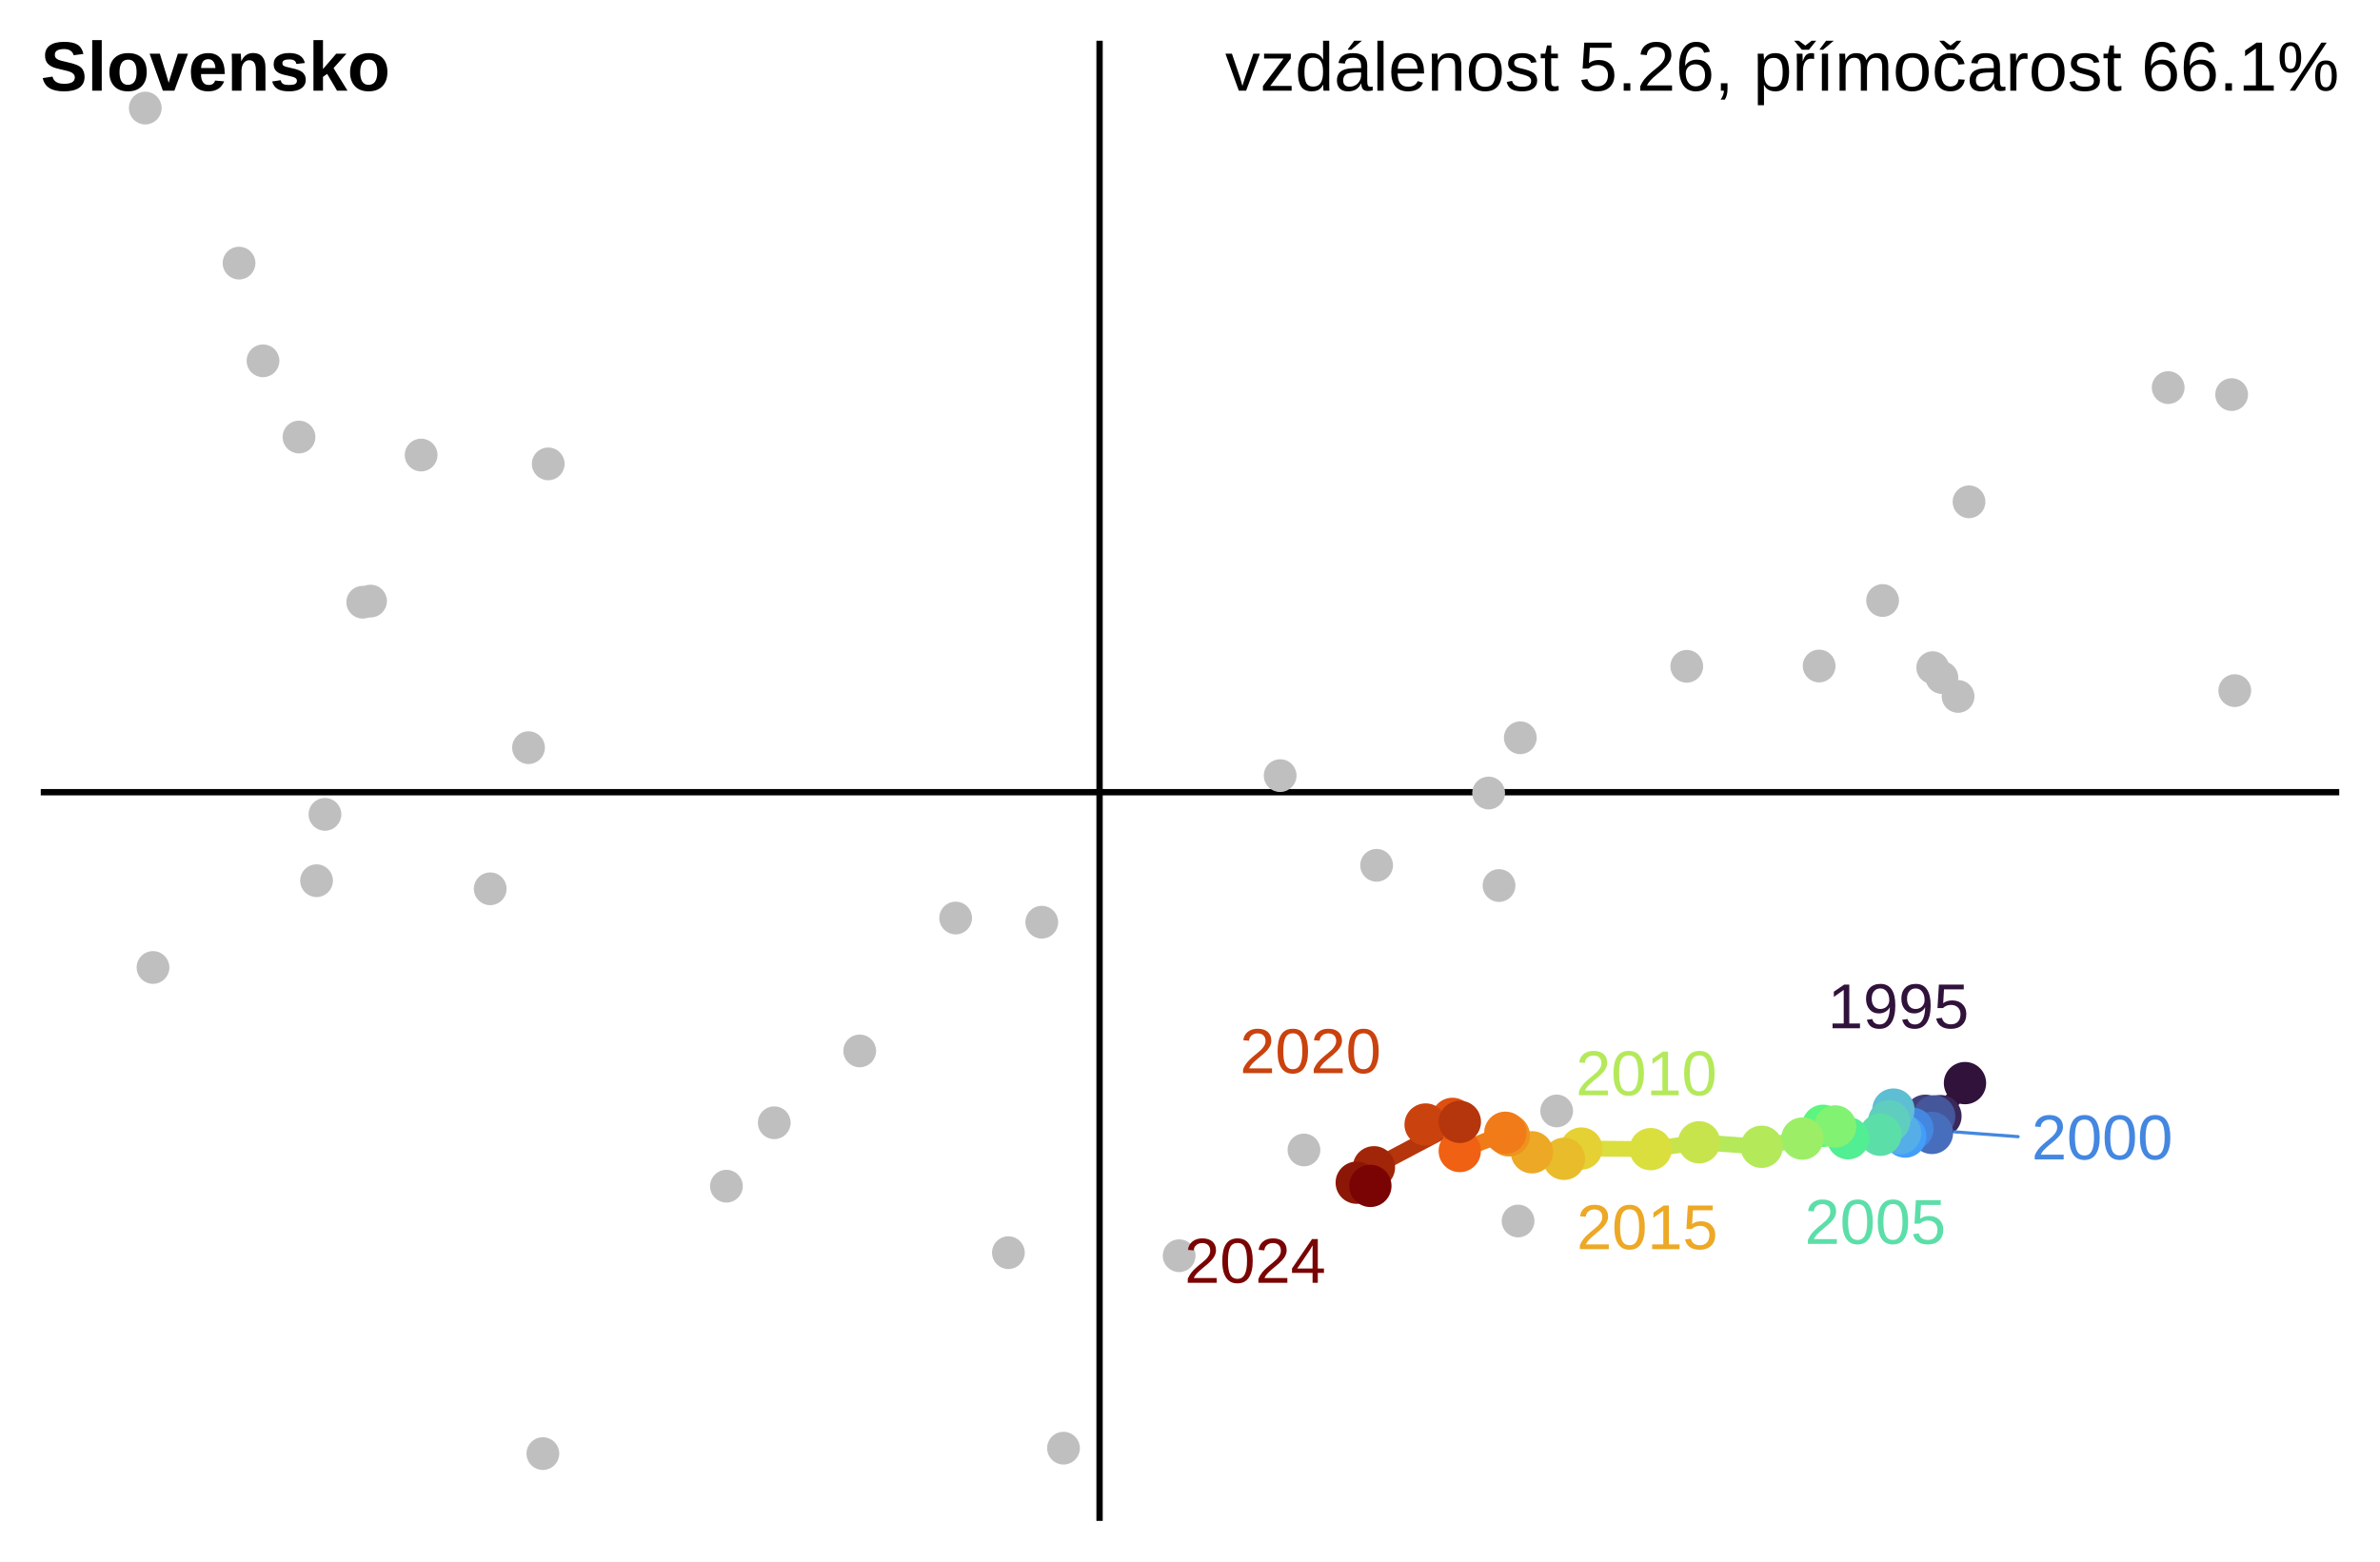
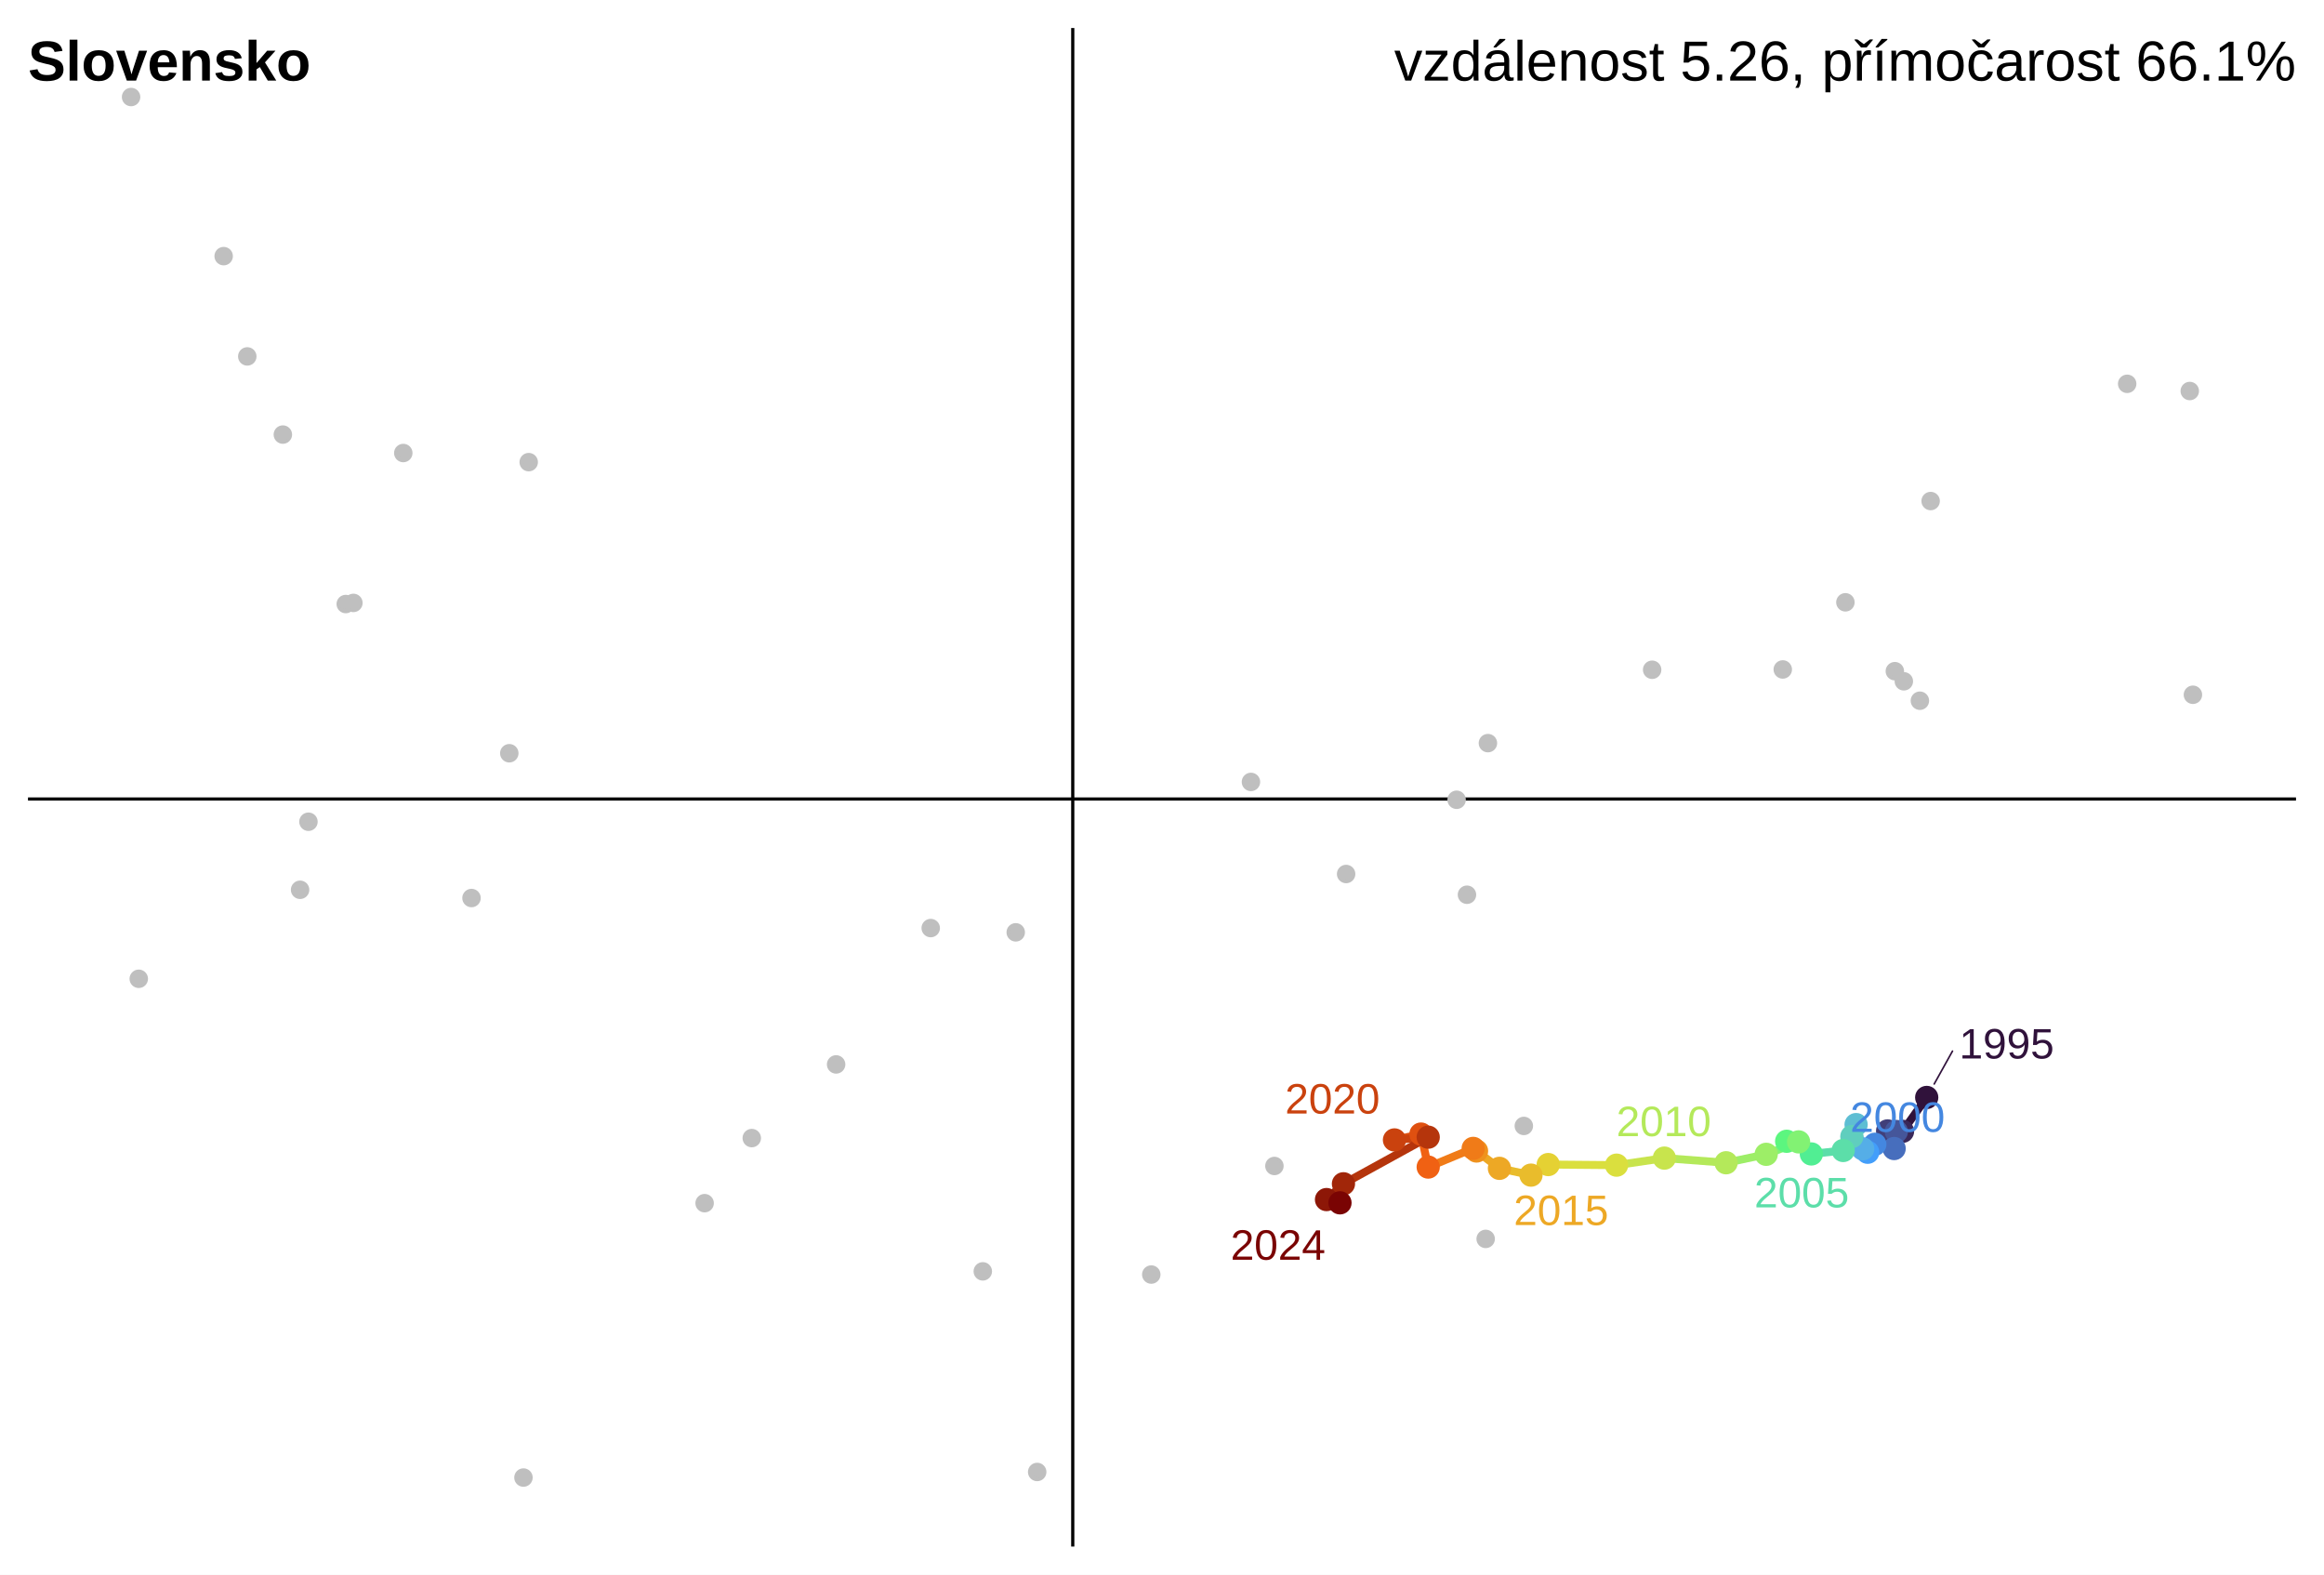
- <svg xmlns="http://www.w3.org/2000/svg" width="320.00pt" height="210.00pt" viewBox="0 0 320.00 210.00">
+ <svg xmlns="http://www.w3.org/2000/svg" width="620.00pt" height="420.00pt" viewBox="0 0 620.00 420.00">
  <g class="svglite">
    <defs>
      <style type="text/css">
    .svglite line, .svglite polyline, .svglite polygon, .svglite path, .svglite rect, .svglite circle {
      fill: none;
      stroke: #000000;
      stroke-linecap: round;
      stroke-linejoin: round;
      stroke-miterlimit: 10.00;
    }
    .svglite text {
      white-space: pre;
    }
    .svglite g.glyphgroup path {
      fill: inherit;
      stroke: none;
    }
  </style>
    </defs>
    <rect width="100%" height="100%" style="stroke: none; fill: #FFFFFF;" />
    <defs>
-       <clipPath id="cpMC4wMHwzMjAuMDB8MC4wMHwyMTAuMDA=">
-         <rect x="0.00" y="0.00" width="320.00" height="210.00" />
+       <clipPath id="cpMC4wMHw2MjAuMDB8MC4wMHw0MjAuMDA=">
+         <rect x="0.00" y="0.00" width="620.00" height="420.00" />
      </clipPath>
    </defs>
-     <g clip-path="url(#cpMC4wMHwzMjAuMDB8MC4wMHwyMTAuMDA=)">
-       <rect x="0.00" y="0.00" width="320.00" height="210.00" style="stroke-width: 1.07; stroke: none; fill: #FFFFFF;" />
+     <g clip-path="url(#cpMC4wMHw2MjAuMDB8MC4wMHw0MjAuMDA=)">
+       <rect x="0.00" y="0.00" width="620.00" height="420.00" style="stroke-width: 1.45; stroke: none; fill: #FFFFFF;" />
    </g>
    <defs>
-       <clipPath id="cpNS40OHwzMTQuNTJ8NS40OHwyMDQuNTI=">
-         <rect x="5.48" y="5.48" width="309.04" height="199.04" />
+       <clipPath id="cpNy40N3w2MTIuNTN8Ny40N3w0MTIuNTM=">
+         <rect x="7.47" y="7.47" width="605.06" height="405.06" />
      </clipPath>
    </defs>
-     <g clip-path="url(#cpNS40OHwzMTQuNTJ8NS40OHwyMDQuNTI=)">
-       <line x1="5.48" y1="106.53" x2="314.52" y2="106.53" style="stroke-width: 0.85; stroke-linecap: butt;" />
-       <line x1="147.84" y1="204.52" x2="147.84" y2="5.48" style="stroke-width: 0.85; stroke-linecap: butt;" />
-       <circle cx="264.74" cy="67.48" r="1.85" style="stroke-width: 0.71; stroke: #BFBFBF; fill: #BFBFBF;" />
-       <circle cx="115.59" cy="141.32" r="1.85" style="stroke-width: 0.71; stroke: #BFBFBF; fill: #BFBFBF;" />
-       <circle cx="253.12" cy="80.75" r="1.85" style="stroke-width: 0.71; stroke: #BFBFBF; fill: #BFBFBF;" />
-       <circle cx="42.56" cy="118.43" r="1.85" style="stroke-width: 0.71; stroke: #BFBFBF; fill: #BFBFBF;" />
-       <circle cx="300.47" cy="92.87" r="1.85" style="stroke-width: 0.71; stroke: #BFBFBF; fill: #BFBFBF;" />
-       <circle cx="204.41" cy="99.21" r="1.85" style="stroke-width: 0.71; stroke: #BFBFBF; fill: #BFBFBF;" />
-       <circle cx="48.77" cy="80.98" r="1.85" style="stroke-width: 0.71; stroke: #BFBFBF; fill: #BFBFBF;" />
-       <circle cx="200.15" cy="106.64" r="1.85" style="stroke-width: 0.71; stroke: #BFBFBF; fill: #BFBFBF;" />
-       <circle cx="142.99" cy="194.74" r="1.85" style="stroke-width: 0.71; stroke: #BFBFBF; fill: #BFBFBF;" />
-       <circle cx="40.20" cy="58.77" r="1.85" style="stroke-width: 0.71; stroke: #BFBFBF; fill: #BFBFBF;" />
-       <circle cx="128.49" cy="123.45" r="1.85" style="stroke-width: 0.71; stroke: #BFBFBF; fill: #BFBFBF;" />
-       <circle cx="49.82" cy="80.83" r="1.85" style="stroke-width: 0.71; stroke: #BFBFBF; fill: #BFBFBF;" />
-       <circle cx="97.67" cy="159.51" r="1.85" style="stroke-width: 0.71; stroke: #BFBFBF; fill: #BFBFBF;" />
-       <circle cx="291.52" cy="52.12" r="1.85" style="stroke-width: 0.71; stroke: #BFBFBF; fill: #BFBFBF;" />
-       <circle cx="72.99" cy="195.47" r="1.85" style="stroke-width: 0.71; stroke: #BFBFBF; fill: #BFBFBF;" />
-       <circle cx="175.32" cy="154.64" r="1.85" style="stroke-width: 0.71; stroke: #BFBFBF; fill: #BFBFBF;" />
-       <circle cx="201.55" cy="119.08" r="1.85" style="stroke-width: 0.71; stroke: #BFBFBF; fill: #BFBFBF;" />
-       <circle cx="19.53" cy="14.53" r="1.85" style="stroke-width: 0.71; stroke: #BFBFBF; fill: #BFBFBF;" />
-       <circle cx="73.71" cy="62.38" r="1.85" style="stroke-width: 0.71; stroke: #BFBFBF; fill: #BFBFBF;" />
-       <circle cx="135.58" cy="168.45" r="1.85" style="stroke-width: 0.71; stroke: #BFBFBF; fill: #BFBFBF;" />
-       <circle cx="185.09" cy="116.36" r="1.85" style="stroke-width: 0.71; stroke: #BFBFBF; fill: #BFBFBF;" />
-       <circle cx="172.12" cy="104.30" r="1.85" style="stroke-width: 0.71; stroke: #BFBFBF; fill: #BFBFBF;" />
-       <circle cx="300.05" cy="53.06" r="1.85" style="stroke-width: 0.71; stroke: #BFBFBF; fill: #BFBFBF;" />
-       <circle cx="226.79" cy="89.60" r="1.85" style="stroke-width: 0.71; stroke: #BFBFBF; fill: #BFBFBF;" />
-       <circle cx="20.57" cy="130.10" r="1.85" style="stroke-width: 0.71; stroke: #BFBFBF; fill: #BFBFBF;" />
-       <circle cx="56.62" cy="61.19" r="1.85" style="stroke-width: 0.71; stroke: #BFBFBF; fill: #BFBFBF;" />
-       <circle cx="32.14" cy="35.38" r="1.85" style="stroke-width: 0.71; stroke: #BFBFBF; fill: #BFBFBF;" />
-       <circle cx="209.30" cy="149.39" r="1.85" style="stroke-width: 0.71; stroke: #BFBFBF; fill: #BFBFBF;" />
-       <circle cx="140.07" cy="124.01" r="1.85" style="stroke-width: 0.71; stroke: #BFBFBF; fill: #BFBFBF;" />
-       <circle cx="244.59" cy="89.56" r="1.85" style="stroke-width: 0.71; stroke: #BFBFBF; fill: #BFBFBF;" />
-       <circle cx="259.86" cy="89.78" r="1.85" style="stroke-width: 0.71; stroke: #BFBFBF; fill: #BFBFBF;" />
-       <circle cx="261.09" cy="91.11" r="1.85" style="stroke-width: 0.71; stroke: #BFBFBF; fill: #BFBFBF;" />
-       <circle cx="204.11" cy="164.19" r="1.85" style="stroke-width: 0.71; stroke: #BFBFBF; fill: #BFBFBF;" />
-       <circle cx="158.54" cy="168.86" r="1.85" style="stroke-width: 0.71; stroke: #BFBFBF; fill: #BFBFBF;" />
-       <circle cx="104.10" cy="150.98" r="1.85" style="stroke-width: 0.71; stroke: #BFBFBF; fill: #BFBFBF;" />
-       <circle cx="35.36" cy="48.52" r="1.85" style="stroke-width: 0.71; stroke: #BFBFBF; fill: #BFBFBF;" />
-       <circle cx="43.69" cy="109.51" r="1.85" style="stroke-width: 0.71; stroke: #BFBFBF; fill: #BFBFBF;" />
-       <circle cx="263.27" cy="93.65" r="1.85" style="stroke-width: 0.71; stroke: #BFBFBF; fill: #BFBFBF;" />
-       <circle cx="65.91" cy="119.52" r="1.85" style="stroke-width: 0.71; stroke: #BFBFBF; fill: #BFBFBF;" />
-       <circle cx="71.06" cy="100.54" r="1.85" style="stroke-width: 0.71; stroke: #BFBFBF; fill: #BFBFBF;" />
-       <line x1="264.20" y1="145.65" x2="260.90" y2="150.09" style="stroke-width: 2.13; stroke: #30123B; stroke-linecap: butt;" />
-       <line x1="260.90" y1="150.09" x2="258.87" y2="150.04" style="stroke-width: 2.13; stroke: #3A2859; stroke-linecap: butt;" />
-       <line x1="258.87" y1="150.04" x2="260.06" y2="150.12" style="stroke-width: 2.13; stroke: #413F79; stroke-linecap: butt;" />
-       <line x1="260.06" y1="150.12" x2="259.76" y2="152.35" style="stroke-width: 2.13; stroke: #45569A; stroke-linecap: butt;" />
-       <line x1="259.76" y1="152.35" x2="257.13" y2="151.79" style="stroke-width: 2.13; stroke: #476EBD; stroke-linecap: butt;" />
-       <line x1="257.13" y1="151.79" x2="256.16" y2="152.84" style="stroke-width: 2.13; stroke: #4487E0; stroke-linecap: butt;" />
-       <line x1="256.16" y1="152.84" x2="255.48" y2="152.38" style="stroke-width: 2.13; stroke: #439EFA; stroke-linecap: butt;" />
-       <line x1="255.48" y1="152.38" x2="254.58" y2="149.21" style="stroke-width: 2.13; stroke: #55AEE7; stroke-linecap: butt;" />
-       <line x1="254.58" y1="149.21" x2="254.00" y2="150.78" style="stroke-width: 2.13; stroke: #5EBED3; stroke-linecap: butt;" />
-       <line x1="254.00" y1="150.78" x2="252.82" y2="152.60" style="stroke-width: 2.13; stroke: #60CEBE; stroke-linecap: butt;" />
-       <line x1="252.82" y1="152.60" x2="248.48" y2="153.06" style="stroke-width: 2.13; stroke: #5CDEA9; stroke-linecap: butt;" />
-       <line x1="248.48" y1="153.06" x2="245.12" y2="151.39" style="stroke-width: 2.13; stroke: #51EE93; stroke-linecap: butt;" />
-       <line x1="245.12" y1="151.39" x2="246.75" y2="151.48" style="stroke-width: 2.13; stroke: #5CF67F; stroke-linecap: butt;" />
-       <line x1="246.75" y1="151.48" x2="242.33" y2="153.11" style="stroke-width: 2.13; stroke: #82F273; stroke-linecap: butt;" />
-       <line x1="242.33" y1="153.11" x2="236.86" y2="154.21" style="stroke-width: 2.13; stroke: #9DEE67; stroke-linecap: butt;" />
-       <line x1="236.86" y1="154.21" x2="228.45" y2="153.61" style="stroke-width: 2.13; stroke: #B4E95A; stroke-linecap: butt;" />
-       <line x1="228.45" y1="153.61" x2="221.94" y2="154.53" style="stroke-width: 2.13; stroke: #C8E44D; stroke-linecap: butt;" />
-       <line x1="221.94" y1="154.53" x2="212.62" y2="154.45" style="stroke-width: 2.13; stroke: #DADF3E; stroke-linecap: butt;" />
-       <line x1="212.62" y1="154.45" x2="210.28" y2="155.83" style="stroke-width: 2.13; stroke: #E5D133; stroke-linecap: butt;" />
-       <line x1="210.28" y1="155.83" x2="205.98" y2="154.95" style="stroke-width: 2.13; stroke: #E9BC2C; stroke-linecap: butt;" />
-       <line x1="205.98" y1="154.95" x2="202.86" y2="152.67" style="stroke-width: 2.13; stroke: #EDA825; stroke-linecap: butt;" />
-       <line x1="202.86" y1="152.67" x2="202.40" y2="152.33" style="stroke-width: 2.13; stroke: #EF921E; stroke-linecap: butt;" />
-       <line x1="202.40" y1="152.33" x2="196.27" y2="154.78" style="stroke-width: 2.13; stroke: #F07B18; stroke-linecap: butt;" />
-       <line x1="196.27" y1="154.78" x2="195.29" y2="150.46" style="stroke-width: 2.13; stroke: #F06113; stroke-linecap: butt;" />
-       <line x1="195.29" y1="150.46" x2="191.68" y2="151.22" style="stroke-width: 2.13; stroke: #DF5010; stroke-linecap: butt;" />
-       <line x1="191.68" y1="151.22" x2="196.28" y2="150.86" style="stroke-width: 2.13; stroke: #CA420E; stroke-linecap: butt;" />
-       <line x1="196.28" y1="150.86" x2="184.73" y2="156.97" style="stroke-width: 2.13; stroke: #B5350C; stroke-linecap: butt;" />
-       <line x1="184.73" y1="156.97" x2="182.42" y2="159.04" style="stroke-width: 2.13; stroke: #A12609; stroke-linecap: butt;" />
-       <line x1="182.42" y1="159.04" x2="184.25" y2="159.47" style="stroke-width: 2.13; stroke: #8D1707; stroke-linecap: butt;" />
-       <circle cx="264.20" cy="145.65" r="2.49" style="stroke-width: 0.71; stroke: #30123B; fill: #30123B;" />
-       <circle cx="260.90" cy="150.09" r="2.49" style="stroke-width: 0.71; stroke: #3A2859; fill: #3A2859;" />
-       <circle cx="258.87" cy="150.04" r="2.49" style="stroke-width: 0.71; stroke: #413F79; fill: #413F79;" />
-       <circle cx="260.06" cy="150.12" r="2.49" style="stroke-width: 0.71; stroke: #45569A; fill: #45569A;" />
-       <circle cx="259.76" cy="152.35" r="2.49" style="stroke-width: 0.71; stroke: #476EBD; fill: #476EBD;" />
-       <circle cx="257.13" cy="151.79" r="2.49" style="stroke-width: 0.71; stroke: #4487E0; fill: #4487E0;" />
-       <circle cx="256.16" cy="152.84" r="2.49" style="stroke-width: 0.71; stroke: #439EFA; fill: #439EFA;" />
-       <circle cx="255.48" cy="152.38" r="2.49" style="stroke-width: 0.71; stroke: #55AEE7; fill: #55AEE7;" />
-       <circle cx="254.58" cy="149.21" r="2.49" style="stroke-width: 0.71; stroke: #5EBED3; fill: #5EBED3;" />
-       <circle cx="254.00" cy="150.78" r="2.49" style="stroke-width: 0.71; stroke: #60CEBE; fill: #60CEBE;" />
-       <circle cx="252.82" cy="152.60" r="2.49" style="stroke-width: 0.71; stroke: #5CDEA9; fill: #5CDEA9;" />
-       <circle cx="248.48" cy="153.06" r="2.49" style="stroke-width: 0.71; stroke: #51EE93; fill: #51EE93;" />
-       <circle cx="245.12" cy="151.39" r="2.49" style="stroke-width: 0.71; stroke: #5CF67F; fill: #5CF67F;" />
-       <circle cx="246.75" cy="151.48" r="2.49" style="stroke-width: 0.71; stroke: #82F273; fill: #82F273;" />
-       <circle cx="242.33" cy="153.11" r="2.49" style="stroke-width: 0.71; stroke: #9DEE67; fill: #9DEE67;" />
-       <circle cx="236.86" cy="154.21" r="2.49" style="stroke-width: 0.71; stroke: #B4E95A; fill: #B4E95A;" />
-       <circle cx="228.45" cy="153.61" r="2.49" style="stroke-width: 0.71; stroke: #C8E44D; fill: #C8E44D;" />
-       <circle cx="221.94" cy="154.53" r="2.49" style="stroke-width: 0.71; stroke: #DADF3E; fill: #DADF3E;" />
-       <circle cx="212.62" cy="154.45" r="2.49" style="stroke-width: 0.71; stroke: #E5D133; fill: #E5D133;" />
-       <circle cx="210.28" cy="155.83" r="2.49" style="stroke-width: 0.71; stroke: #E9BC2C; fill: #E9BC2C;" />
-       <circle cx="205.98" cy="154.95" r="2.49" style="stroke-width: 0.71; stroke: #EDA825; fill: #EDA825;" />
-       <circle cx="202.86" cy="152.67" r="2.49" style="stroke-width: 0.71; stroke: #EF921E; fill: #EF921E;" />
-       <circle cx="202.40" cy="152.33" r="2.49" style="stroke-width: 0.71; stroke: #F07B18; fill: #F07B18;" />
-       <circle cx="196.27" cy="154.78" r="2.49" style="stroke-width: 0.71; stroke: #F06113; fill: #F06113;" />
-       <circle cx="195.29" cy="150.46" r="2.49" style="stroke-width: 0.71; stroke: #DF5010; fill: #DF5010;" />
-       <circle cx="191.68" cy="151.22" r="2.49" style="stroke-width: 0.71; stroke: #CA420E; fill: #CA420E;" />
-       <circle cx="196.28" cy="150.86" r="2.49" style="stroke-width: 0.71; stroke: #B5350C; fill: #B5350C;" />
-       <circle cx="184.73" cy="156.97" r="2.49" style="stroke-width: 0.71; stroke: #A12609; fill: #A12609;" />
-       <circle cx="182.42" cy="159.04" r="2.49" style="stroke-width: 0.71; stroke: #8D1707; fill: #8D1707;" />
-       <circle cx="184.25" cy="159.47" r="2.49" style="stroke-width: 0.71; stroke: #7A0403; fill: #7A0403;" />
-       <line x1="271.34" y1="152.85" x2="262.83" y2="152.21" style="stroke-width: 0.43; stroke: #4487E0;" />
-       <text x="255.24" y="138.28" text-anchor="middle" style="font-size: 8.54px;fill: #30123B; font-family: &quot;Arial&quot;;" textLength="19.00px" lengthAdjust="spacingAndGlyphs">1995</text>
-       <text x="282.64" y="155.91" text-anchor="middle" style="font-size: 8.54px;fill: #4487E0; font-family: &quot;Arial&quot;;" textLength="19.00px" lengthAdjust="spacingAndGlyphs">2000</text>
-       <text x="252.14" y="167.27" text-anchor="middle" style="font-size: 8.54px;fill: #5CDEA9; font-family: &quot;Arial&quot;;" textLength="19.00px" lengthAdjust="spacingAndGlyphs">2005</text>
-       <text x="221.36" y="147.29" text-anchor="middle" style="font-size: 8.54px;fill: #B4E95A; font-family: &quot;Arial&quot;;" textLength="19.00px" lengthAdjust="spacingAndGlyphs">2010</text>
-       <text x="221.48" y="167.98" text-anchor="middle" style="font-size: 8.54px;fill: #EDA825; font-family: &quot;Arial&quot;;" textLength="19.00px" lengthAdjust="spacingAndGlyphs">2015</text>
-       <text x="176.20" y="144.31" text-anchor="middle" style="font-size: 8.54px;fill: #CA420E; font-family: &quot;Arial&quot;;" textLength="19.00px" lengthAdjust="spacingAndGlyphs">2020</text>
-       <text x="168.76" y="172.50" text-anchor="middle" style="font-size: 8.54px;fill: #7A0403; font-family: &quot;Arial&quot;;" textLength="19.00px" lengthAdjust="spacingAndGlyphs">2024</text>
-       <text x="5.48" y="12.19" style="font-size: 9.39px; font-weight: bold; font-family: &quot;Arial&quot;;" textLength="46.94px" lengthAdjust="spacingAndGlyphs">Slovensko</text>
-       <text x="314.52" y="12.19" text-anchor="end" style="font-size: 9.39px; font-family: &quot;Arial&quot;;" textLength="149.67px" lengthAdjust="spacingAndGlyphs">vzdálenost 5.26, přímočarost 66.1%</text>
+     <g clip-path="url(#cpNy40N3w2MTIuNTN8Ny40N3w0MTIuNTM=)">
+       <line x1="7.47" y1="213.12" x2="612.53" y2="213.12" style="stroke-width: 0.85; stroke-linecap: butt;" />
+       <line x1="286.19" y1="412.53" x2="286.19" y2="7.47" style="stroke-width: 0.85; stroke-linecap: butt;" />
+       <circle cx="515.06" cy="133.65" r="1.98" style="stroke-width: 0.97; stroke: #BFBFBF; fill: #BFBFBF;" />
+       <circle cx="223.06" cy="283.92" r="1.98" style="stroke-width: 0.97; stroke: #BFBFBF; fill: #BFBFBF;" />
+       <circle cx="492.32" cy="160.66" r="1.98" style="stroke-width: 0.97; stroke: #BFBFBF; fill: #BFBFBF;" />
+       <circle cx="80.06" cy="237.34" r="1.98" style="stroke-width: 0.97; stroke: #BFBFBF; fill: #BFBFBF;" />
+       <circle cx="585.03" cy="185.32" r="1.98" style="stroke-width: 0.97; stroke: #BFBFBF; fill: #BFBFBF;" />
+       <circle cx="396.95" cy="198.22" r="1.98" style="stroke-width: 0.97; stroke: #BFBFBF; fill: #BFBFBF;" />
+       <circle cx="92.24" cy="161.12" r="1.98" style="stroke-width: 0.97; stroke: #BFBFBF; fill: #BFBFBF;" />
+       <circle cx="388.60" cy="213.33" r="1.98" style="stroke-width: 0.97; stroke: #BFBFBF; fill: #BFBFBF;" />
+       <circle cx="276.70" cy="392.63" r="1.98" style="stroke-width: 0.97; stroke: #BFBFBF; fill: #BFBFBF;" />
+       <circle cx="75.46" cy="115.92" r="1.98" style="stroke-width: 0.97; stroke: #BFBFBF; fill: #BFBFBF;" />
+       <circle cx="248.30" cy="247.55" r="1.98" style="stroke-width: 0.97; stroke: #BFBFBF; fill: #BFBFBF;" />
+       <circle cx="94.28" cy="160.82" r="1.98" style="stroke-width: 0.97; stroke: #BFBFBF; fill: #BFBFBF;" />
+       <circle cx="187.98" cy="320.93" r="1.98" style="stroke-width: 0.97; stroke: #BFBFBF; fill: #BFBFBF;" />
+       <circle cx="567.49" cy="102.38" r="1.98" style="stroke-width: 0.97; stroke: #BFBFBF; fill: #BFBFBF;" />
+       <circle cx="139.65" cy="394.12" r="1.98" style="stroke-width: 0.97; stroke: #BFBFBF; fill: #BFBFBF;" />
+       <circle cx="339.99" cy="311.01" r="1.98" style="stroke-width: 0.97; stroke: #BFBFBF; fill: #BFBFBF;" />
+       <circle cx="391.36" cy="238.66" r="1.98" style="stroke-width: 0.97; stroke: #BFBFBF; fill: #BFBFBF;" />
+       <circle cx="34.97" cy="25.88" r="1.98" style="stroke-width: 0.97; stroke: #BFBFBF; fill: #BFBFBF;" />
+       <circle cx="141.05" cy="123.27" r="1.98" style="stroke-width: 0.97; stroke: #BFBFBF; fill: #BFBFBF;" />
+       <circle cx="262.19" cy="339.12" r="1.98" style="stroke-width: 0.97; stroke: #BFBFBF; fill: #BFBFBF;" />
+       <circle cx="359.12" cy="233.13" r="1.98" style="stroke-width: 0.97; stroke: #BFBFBF; fill: #BFBFBF;" />
+       <circle cx="333.73" cy="208.57" r="1.98" style="stroke-width: 0.97; stroke: #BFBFBF; fill: #BFBFBF;" />
+       <circle cx="584.19" cy="104.30" r="1.98" style="stroke-width: 0.97; stroke: #BFBFBF; fill: #BFBFBF;" />
+       <circle cx="440.76" cy="178.65" r="1.98" style="stroke-width: 0.97; stroke: #BFBFBF; fill: #BFBFBF;" />
+       <circle cx="37.02" cy="261.08" r="1.98" style="stroke-width: 0.97; stroke: #BFBFBF; fill: #BFBFBF;" />
+       <circle cx="107.59" cy="120.84" r="1.98" style="stroke-width: 0.97; stroke: #BFBFBF; fill: #BFBFBF;" />
+       <circle cx="59.67" cy="68.32" r="1.98" style="stroke-width: 0.97; stroke: #BFBFBF; fill: #BFBFBF;" />
+       <circle cx="406.53" cy="300.33" r="1.98" style="stroke-width: 0.97; stroke: #BFBFBF; fill: #BFBFBF;" />
+       <circle cx="270.98" cy="248.69" r="1.98" style="stroke-width: 0.97; stroke: #BFBFBF; fill: #BFBFBF;" />
+       <circle cx="475.61" cy="178.57" r="1.98" style="stroke-width: 0.97; stroke: #BFBFBF; fill: #BFBFBF;" />
+       <circle cx="505.51" cy="179.03" r="1.98" style="stroke-width: 0.97; stroke: #BFBFBF; fill: #BFBFBF;" />
+       <circle cx="507.91" cy="181.73" r="1.98" style="stroke-width: 0.97; stroke: #BFBFBF; fill: #BFBFBF;" />
+       <circle cx="396.35" cy="330.46" r="1.98" style="stroke-width: 0.97; stroke: #BFBFBF; fill: #BFBFBF;" />
+       <circle cx="307.14" cy="339.97" r="1.98" style="stroke-width: 0.97; stroke: #BFBFBF; fill: #BFBFBF;" />
+       <circle cx="200.56" cy="303.57" r="1.98" style="stroke-width: 0.97; stroke: #BFBFBF; fill: #BFBFBF;" />
+       <circle cx="65.97" cy="95.07" r="1.98" style="stroke-width: 0.97; stroke: #BFBFBF; fill: #BFBFBF;" />
+       <circle cx="82.29" cy="219.19" r="1.98" style="stroke-width: 0.97; stroke: #BFBFBF; fill: #BFBFBF;" />
+       <circle cx="512.19" cy="186.91" r="1.98" style="stroke-width: 0.97; stroke: #BFBFBF; fill: #BFBFBF;" />
+       <circle cx="125.79" cy="239.54" r="1.98" style="stroke-width: 0.97; stroke: #BFBFBF; fill: #BFBFBF;" />
+       <circle cx="135.87" cy="200.92" r="1.98" style="stroke-width: 0.97; stroke: #BFBFBF; fill: #BFBFBF;" />
+       <line x1="514.01" y1="292.73" x2="507.56" y2="301.77" style="stroke-width: 2.13; stroke: #30123B; stroke-linecap: butt;" />
+       <line x1="507.56" y1="301.77" x2="503.58" y2="301.66" style="stroke-width: 2.13; stroke: #3A2859; stroke-linecap: butt;" />
+       <line x1="503.58" y1="301.66" x2="505.91" y2="301.81" style="stroke-width: 2.13; stroke: #413F79; stroke-linecap: butt;" />
+       <line x1="505.91" y1="301.81" x2="505.32" y2="306.36" style="stroke-width: 2.13; stroke: #45569A; stroke-linecap: butt;" />
+       <line x1="505.32" y1="306.36" x2="500.17" y2="305.22" style="stroke-width: 2.13; stroke: #476EBD; stroke-linecap: butt;" />
+       <line x1="500.17" y1="305.22" x2="498.26" y2="307.35" style="stroke-width: 2.13; stroke: #4487E0; stroke-linecap: butt;" />
+       <line x1="498.26" y1="307.35" x2="496.93" y2="306.43" style="stroke-width: 2.13; stroke: #439EFA; stroke-linecap: butt;" />
+       <line x1="496.93" y1="306.43" x2="495.17" y2="299.97" style="stroke-width: 2.13; stroke: #55AEE7; stroke-linecap: butt;" />
+       <line x1="495.17" y1="299.97" x2="494.04" y2="303.16" style="stroke-width: 2.13; stroke: #5EBED3; stroke-linecap: butt;" />
+       <line x1="494.04" y1="303.16" x2="491.73" y2="306.88" style="stroke-width: 2.13; stroke: #60CEBE; stroke-linecap: butt;" />
+       <line x1="491.73" y1="306.88" x2="483.23" y2="307.80" style="stroke-width: 2.13; stroke: #5CDEA9; stroke-linecap: butt;" />
+       <line x1="483.23" y1="307.80" x2="476.65" y2="304.42" style="stroke-width: 2.13; stroke: #51EE93; stroke-linecap: butt;" />
+       <line x1="476.65" y1="304.42" x2="479.83" y2="304.58" style="stroke-width: 2.13; stroke: #5CF67F; stroke-linecap: butt;" />
+       <line x1="479.83" y1="304.58" x2="471.19" y2="307.90" style="stroke-width: 2.13; stroke: #82F273; stroke-linecap: butt;" />
+       <line x1="471.19" y1="307.90" x2="460.49" y2="310.15" style="stroke-width: 2.13; stroke: #9DEE67; stroke-linecap: butt;" />
+       <line x1="460.49" y1="310.15" x2="444.02" y2="308.91" style="stroke-width: 2.13; stroke: #B4E95A; stroke-linecap: butt;" />
+       <line x1="444.02" y1="308.91" x2="431.27" y2="310.79" style="stroke-width: 2.13; stroke: #C8E44D; stroke-linecap: butt;" />
+       <line x1="431.27" y1="310.79" x2="413.03" y2="310.63" style="stroke-width: 2.13; stroke: #DADF3E; stroke-linecap: butt;" />
+       <line x1="413.03" y1="310.63" x2="408.44" y2="313.45" style="stroke-width: 2.13; stroke: #E5D133; stroke-linecap: butt;" />
+       <line x1="408.44" y1="313.45" x2="400.02" y2="311.64" style="stroke-width: 2.13; stroke: #E9BC2C; stroke-linecap: butt;" />
+       <line x1="400.02" y1="311.64" x2="393.91" y2="307.02" style="stroke-width: 2.13; stroke: #EDA825; stroke-linecap: butt;" />
+       <line x1="393.91" y1="307.02" x2="393.02" y2="306.32" style="stroke-width: 2.13; stroke: #EF921E; stroke-linecap: butt;" />
+       <line x1="393.02" y1="306.32" x2="381.02" y2="311.30" style="stroke-width: 2.13; stroke: #F07B18; stroke-linecap: butt;" />
+       <line x1="381.02" y1="311.30" x2="379.09" y2="302.50" style="stroke-width: 2.13; stroke: #F06113; stroke-linecap: butt;" />
+       <line x1="379.09" y1="302.50" x2="372.02" y2="304.06" style="stroke-width: 2.13; stroke: #DF5010; stroke-linecap: butt;" />
+       <line x1="372.02" y1="304.06" x2="381.02" y2="303.33" style="stroke-width: 2.13; stroke: #CA420E; stroke-linecap: butt;" />
+       <line x1="381.02" y1="303.33" x2="358.41" y2="315.76" style="stroke-width: 2.13; stroke: #B5350C; stroke-linecap: butt;" />
+       <line x1="358.41" y1="315.76" x2="353.89" y2="319.97" style="stroke-width: 2.13; stroke: #A12609; stroke-linecap: butt;" />
+       <line x1="353.89" y1="319.97" x2="357.48" y2="320.84" style="stroke-width: 2.13; stroke: #8D1707; stroke-linecap: butt;" />
+       <circle cx="514.01" cy="292.73" r="2.62" style="stroke-width: 0.97; stroke: #30123B; fill: #30123B;" />
+       <circle cx="507.56" cy="301.77" r="2.62" style="stroke-width: 0.97; stroke: #3A2859; fill: #3A2859;" />
+       <circle cx="503.58" cy="301.66" r="2.62" style="stroke-width: 0.97; stroke: #413F79; fill: #413F79;" />
+       <circle cx="505.91" cy="301.81" r="2.62" style="stroke-width: 0.97; stroke: #45569A; fill: #45569A;" />
+       <circle cx="505.32" cy="306.36" r="2.62" style="stroke-width: 0.97; stroke: #476EBD; fill: #476EBD;" />
+       <circle cx="500.17" cy="305.22" r="2.62" style="stroke-width: 0.97; stroke: #4487E0; fill: #4487E0;" />
+       <circle cx="498.26" cy="307.35" r="2.62" style="stroke-width: 0.97; stroke: #439EFA; fill: #439EFA;" />
+       <circle cx="496.93" cy="306.43" r="2.62" style="stroke-width: 0.97; stroke: #55AEE7; fill: #55AEE7;" />
+       <circle cx="495.17" cy="299.97" r="2.62" style="stroke-width: 0.97; stroke: #5EBED3; fill: #5EBED3;" />
+       <circle cx="494.04" cy="303.16" r="2.62" style="stroke-width: 0.97; stroke: #60CEBE; fill: #60CEBE;" />
+       <circle cx="491.73" cy="306.88" r="2.62" style="stroke-width: 0.97; stroke: #5CDEA9; fill: #5CDEA9;" />
+       <circle cx="483.23" cy="307.80" r="2.62" style="stroke-width: 0.97; stroke: #51EE93; fill: #51EE93;" />
+       <circle cx="476.65" cy="304.42" r="2.62" style="stroke-width: 0.97; stroke: #5CF67F; fill: #5CF67F;" />
+       <circle cx="479.83" cy="304.58" r="2.62" style="stroke-width: 0.97; stroke: #82F273; fill: #82F273;" />
+       <circle cx="471.19" cy="307.90" r="2.62" style="stroke-width: 0.97; stroke: #9DEE67; fill: #9DEE67;" />
+       <circle cx="460.49" cy="310.15" r="2.62" style="stroke-width: 0.97; stroke: #B4E95A; fill: #B4E95A;" />
+       <circle cx="444.02" cy="308.91" r="2.62" style="stroke-width: 0.97; stroke: #C8E44D; fill: #C8E44D;" />
+       <circle cx="431.27" cy="310.79" r="2.62" style="stroke-width: 0.97; stroke: #DADF3E; fill: #DADF3E;" />
+       <circle cx="413.03" cy="310.63" r="2.62" style="stroke-width: 0.97; stroke: #E5D133; fill: #E5D133;" />
+       <circle cx="408.44" cy="313.45" r="2.62" style="stroke-width: 0.97; stroke: #E9BC2C; fill: #E9BC2C;" />
+       <circle cx="400.02" cy="311.64" r="2.62" style="stroke-width: 0.97; stroke: #EDA825; fill: #EDA825;" />
+       <circle cx="393.91" cy="307.02" r="2.62" style="stroke-width: 0.97; stroke: #EF921E; fill: #EF921E;" />
+       <circle cx="393.02" cy="306.32" r="2.62" style="stroke-width: 0.97; stroke: #F07B18; fill: #F07B18;" />
+       <circle cx="381.02" cy="311.30" r="2.62" style="stroke-width: 0.97; stroke: #F06113; fill: #F06113;" />
+       <circle cx="379.09" cy="302.50" r="2.62" style="stroke-width: 0.97; stroke: #DF5010; fill: #DF5010;" />
+       <circle cx="372.02" cy="304.06" r="2.62" style="stroke-width: 0.97; stroke: #CA420E; fill: #CA420E;" />
+       <circle cx="381.02" cy="303.33" r="2.62" style="stroke-width: 0.97; stroke: #B5350C; fill: #B5350C;" />
+       <circle cx="358.41" cy="315.76" r="2.62" style="stroke-width: 0.97; stroke: #A12609; fill: #A12609;" />
+       <circle cx="353.89" cy="319.97" r="2.62" style="stroke-width: 0.97; stroke: #8D1707; fill: #8D1707;" />
+       <circle cx="357.48" cy="320.84" r="2.62" style="stroke-width: 0.97; stroke: #7A0403; fill: #7A0403;" />
+       <line x1="520.89" y1="280.37" x2="516.01" y2="289.14" style="stroke-width: 0.43; stroke: #30123B;" />
+       <text x="535.35" y="282.34" text-anchor="middle" style="font-size: 11.38px;fill: #30123B; font-family: &quot;Arial&quot;;" textLength="25.31px" lengthAdjust="spacingAndGlyphs">1995</text>
+       <text x="506.23" y="301.91" text-anchor="middle" style="font-size: 11.38px;fill: #4487E0; font-family: &quot;Arial&quot;;" textLength="25.31px" lengthAdjust="spacingAndGlyphs">2000</text>
+       <text x="480.66" y="322.05" text-anchor="middle" style="font-size: 11.38px;fill: #5CDEA9; font-family: &quot;Arial&quot;;" textLength="25.31px" lengthAdjust="spacingAndGlyphs">2005</text>
+       <text x="443.86" y="303.05" text-anchor="middle" style="font-size: 11.38px;fill: #B4E95A; font-family: &quot;Arial&quot;;" textLength="25.31px" lengthAdjust="spacingAndGlyphs">2010</text>
+       <text x="416.48" y="326.77" text-anchor="middle" style="font-size: 11.38px;fill: #EDA825; font-family: &quot;Arial&quot;;" textLength="25.31px" lengthAdjust="spacingAndGlyphs">2015</text>
+       <text x="355.48" y="297.03" text-anchor="middle" style="font-size: 11.38px;fill: #CA420E; font-family: &quot;Arial&quot;;" textLength="25.31px" lengthAdjust="spacingAndGlyphs">2020</text>
+       <text x="340.95" y="336.02" text-anchor="middle" style="font-size: 11.38px;fill: #7A0403; font-family: &quot;Arial&quot;;" textLength="25.31px" lengthAdjust="spacingAndGlyphs">2024</text>
+       <text x="7.47" y="21.50" style="font-size: 15.08px; font-weight: bold; font-family: &quot;Arial&quot;;" textLength="75.42px" lengthAdjust="spacingAndGlyphs">Slovensko</text>
+       <text x="612.53" y="21.50" text-anchor="end" style="font-size: 15.08px; font-family: &quot;Arial&quot;;" textLength="240.62px" lengthAdjust="spacingAndGlyphs">vzdálenost 5.26, přímočarost 66.1%</text>
    </g>
-     <g clip-path="url(#cpMC4wMHwzMjAuMDB8MC4wMHwyMTAuMDA=)">
+     <g clip-path="url(#cpMC4wMHw2MjAuMDB8MC4wMHw0MjAuMDA=)">
</g>
  </g>
</svg>
